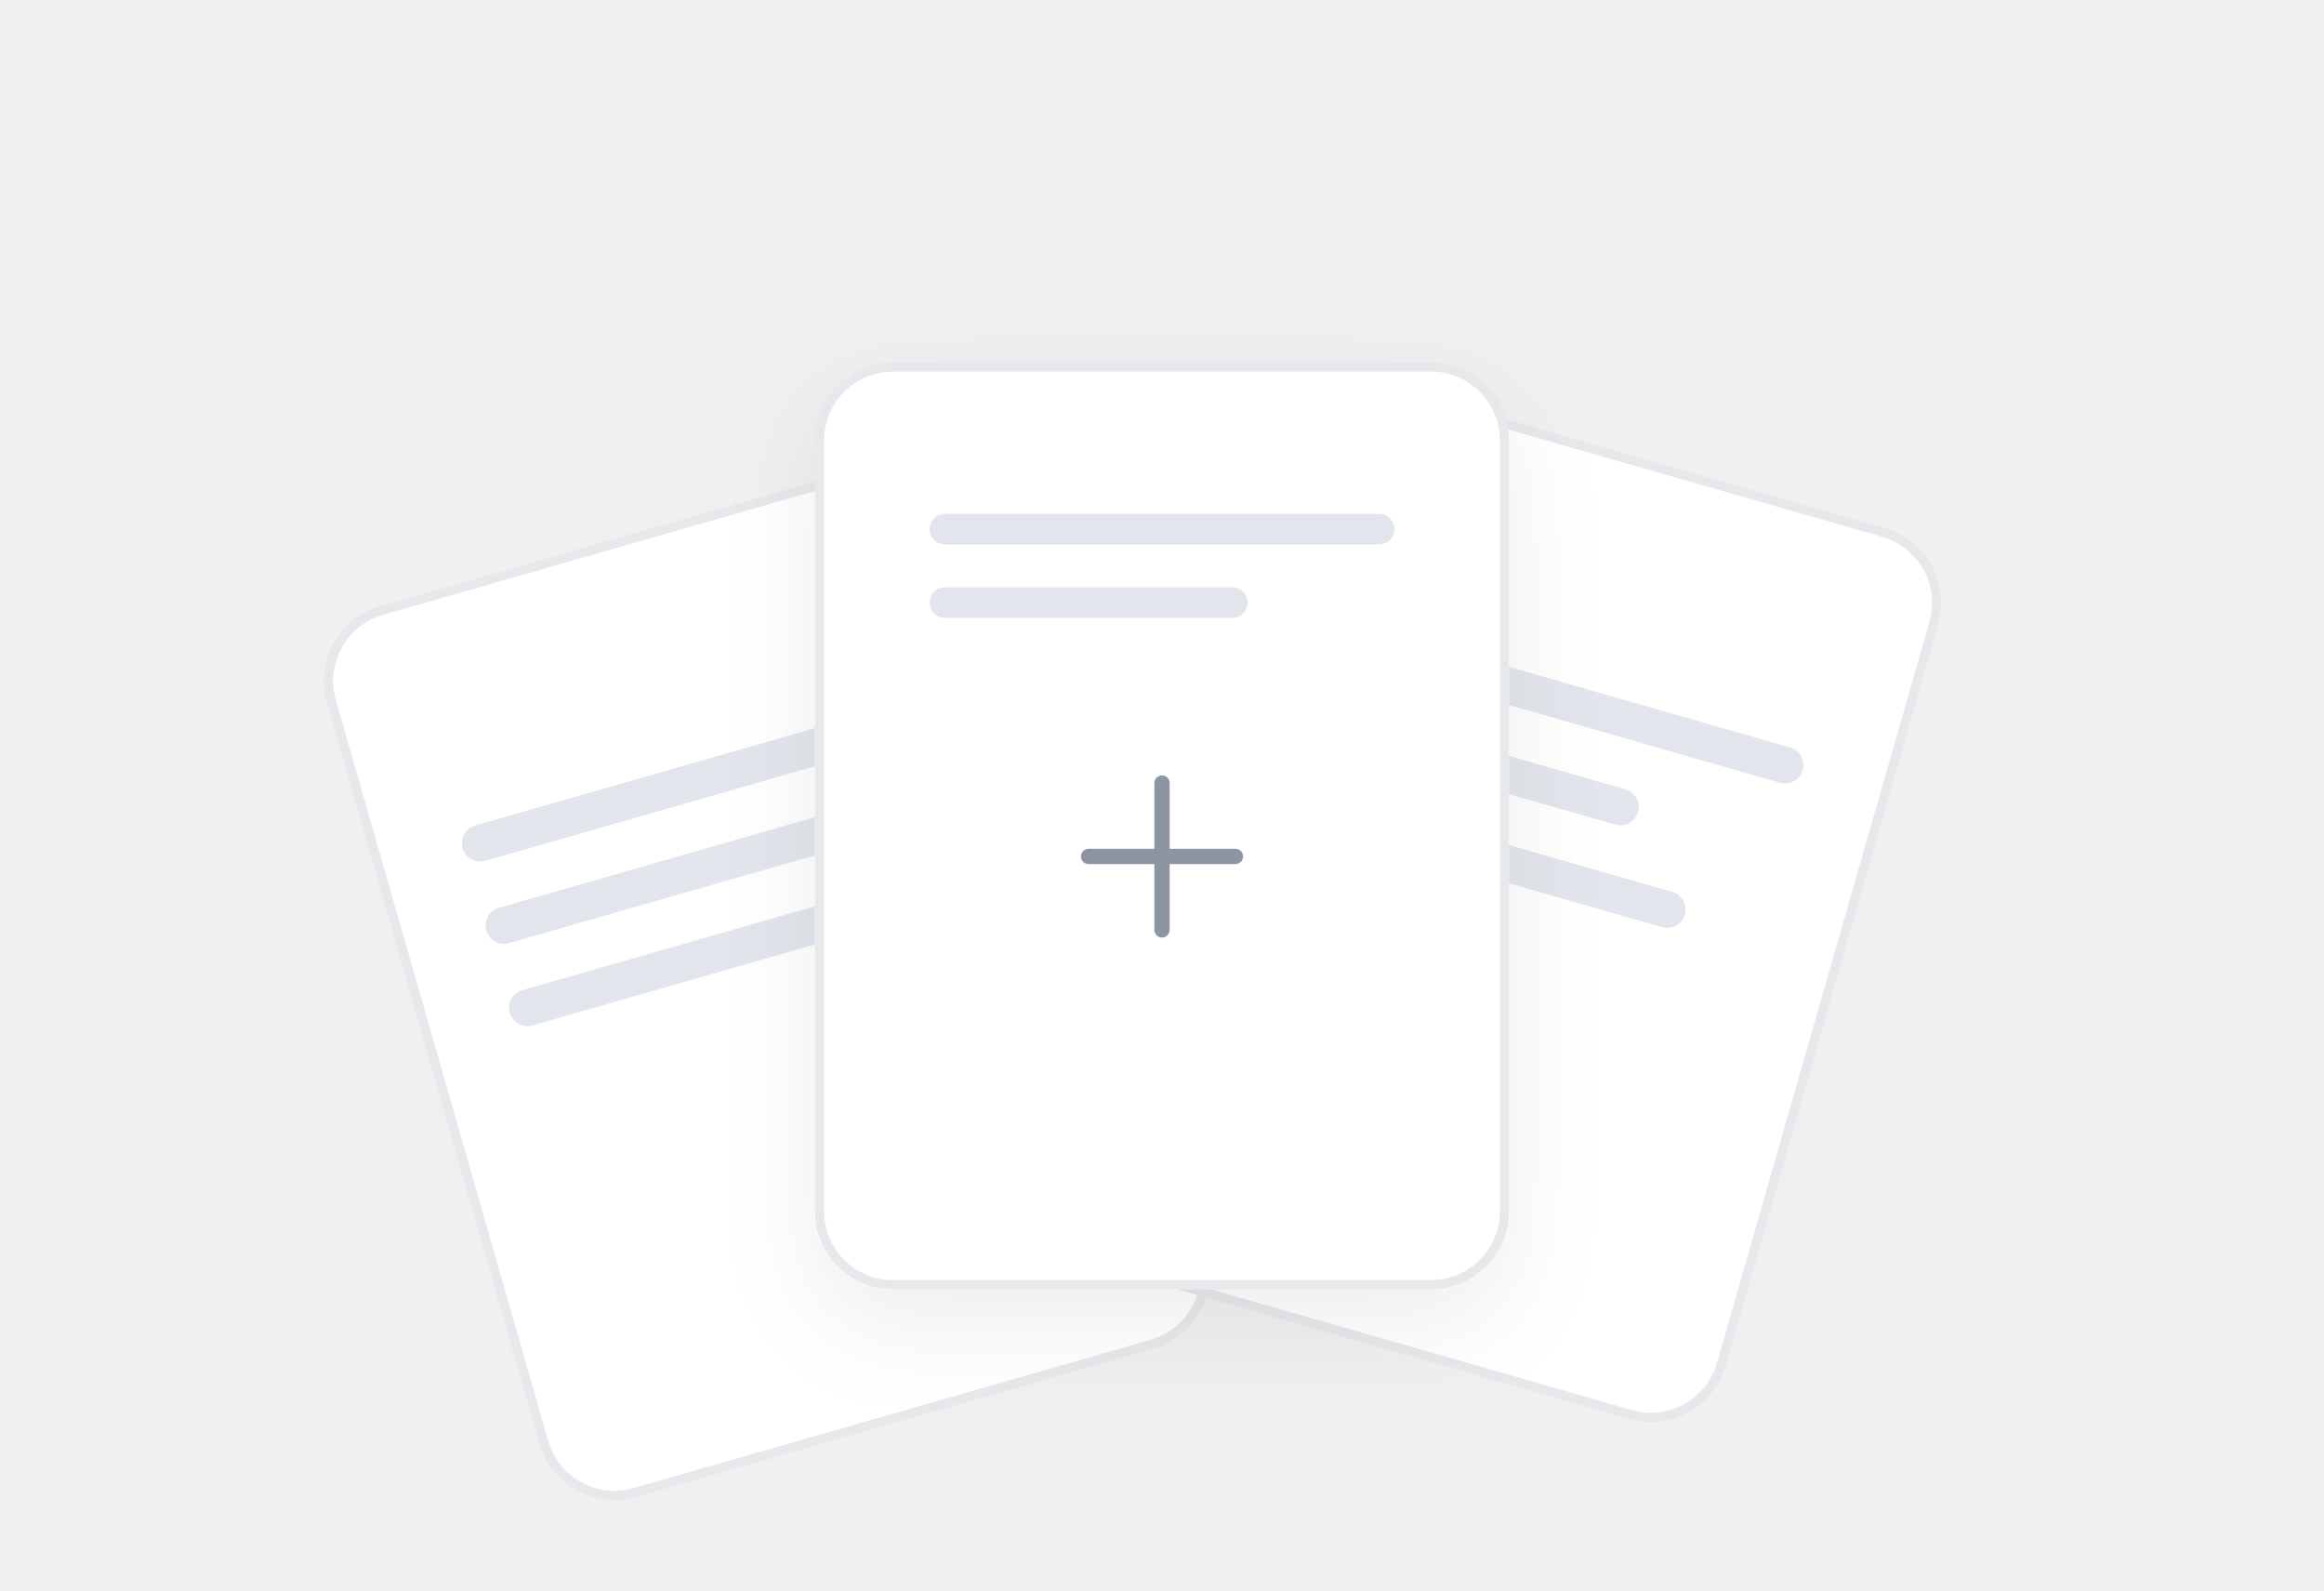
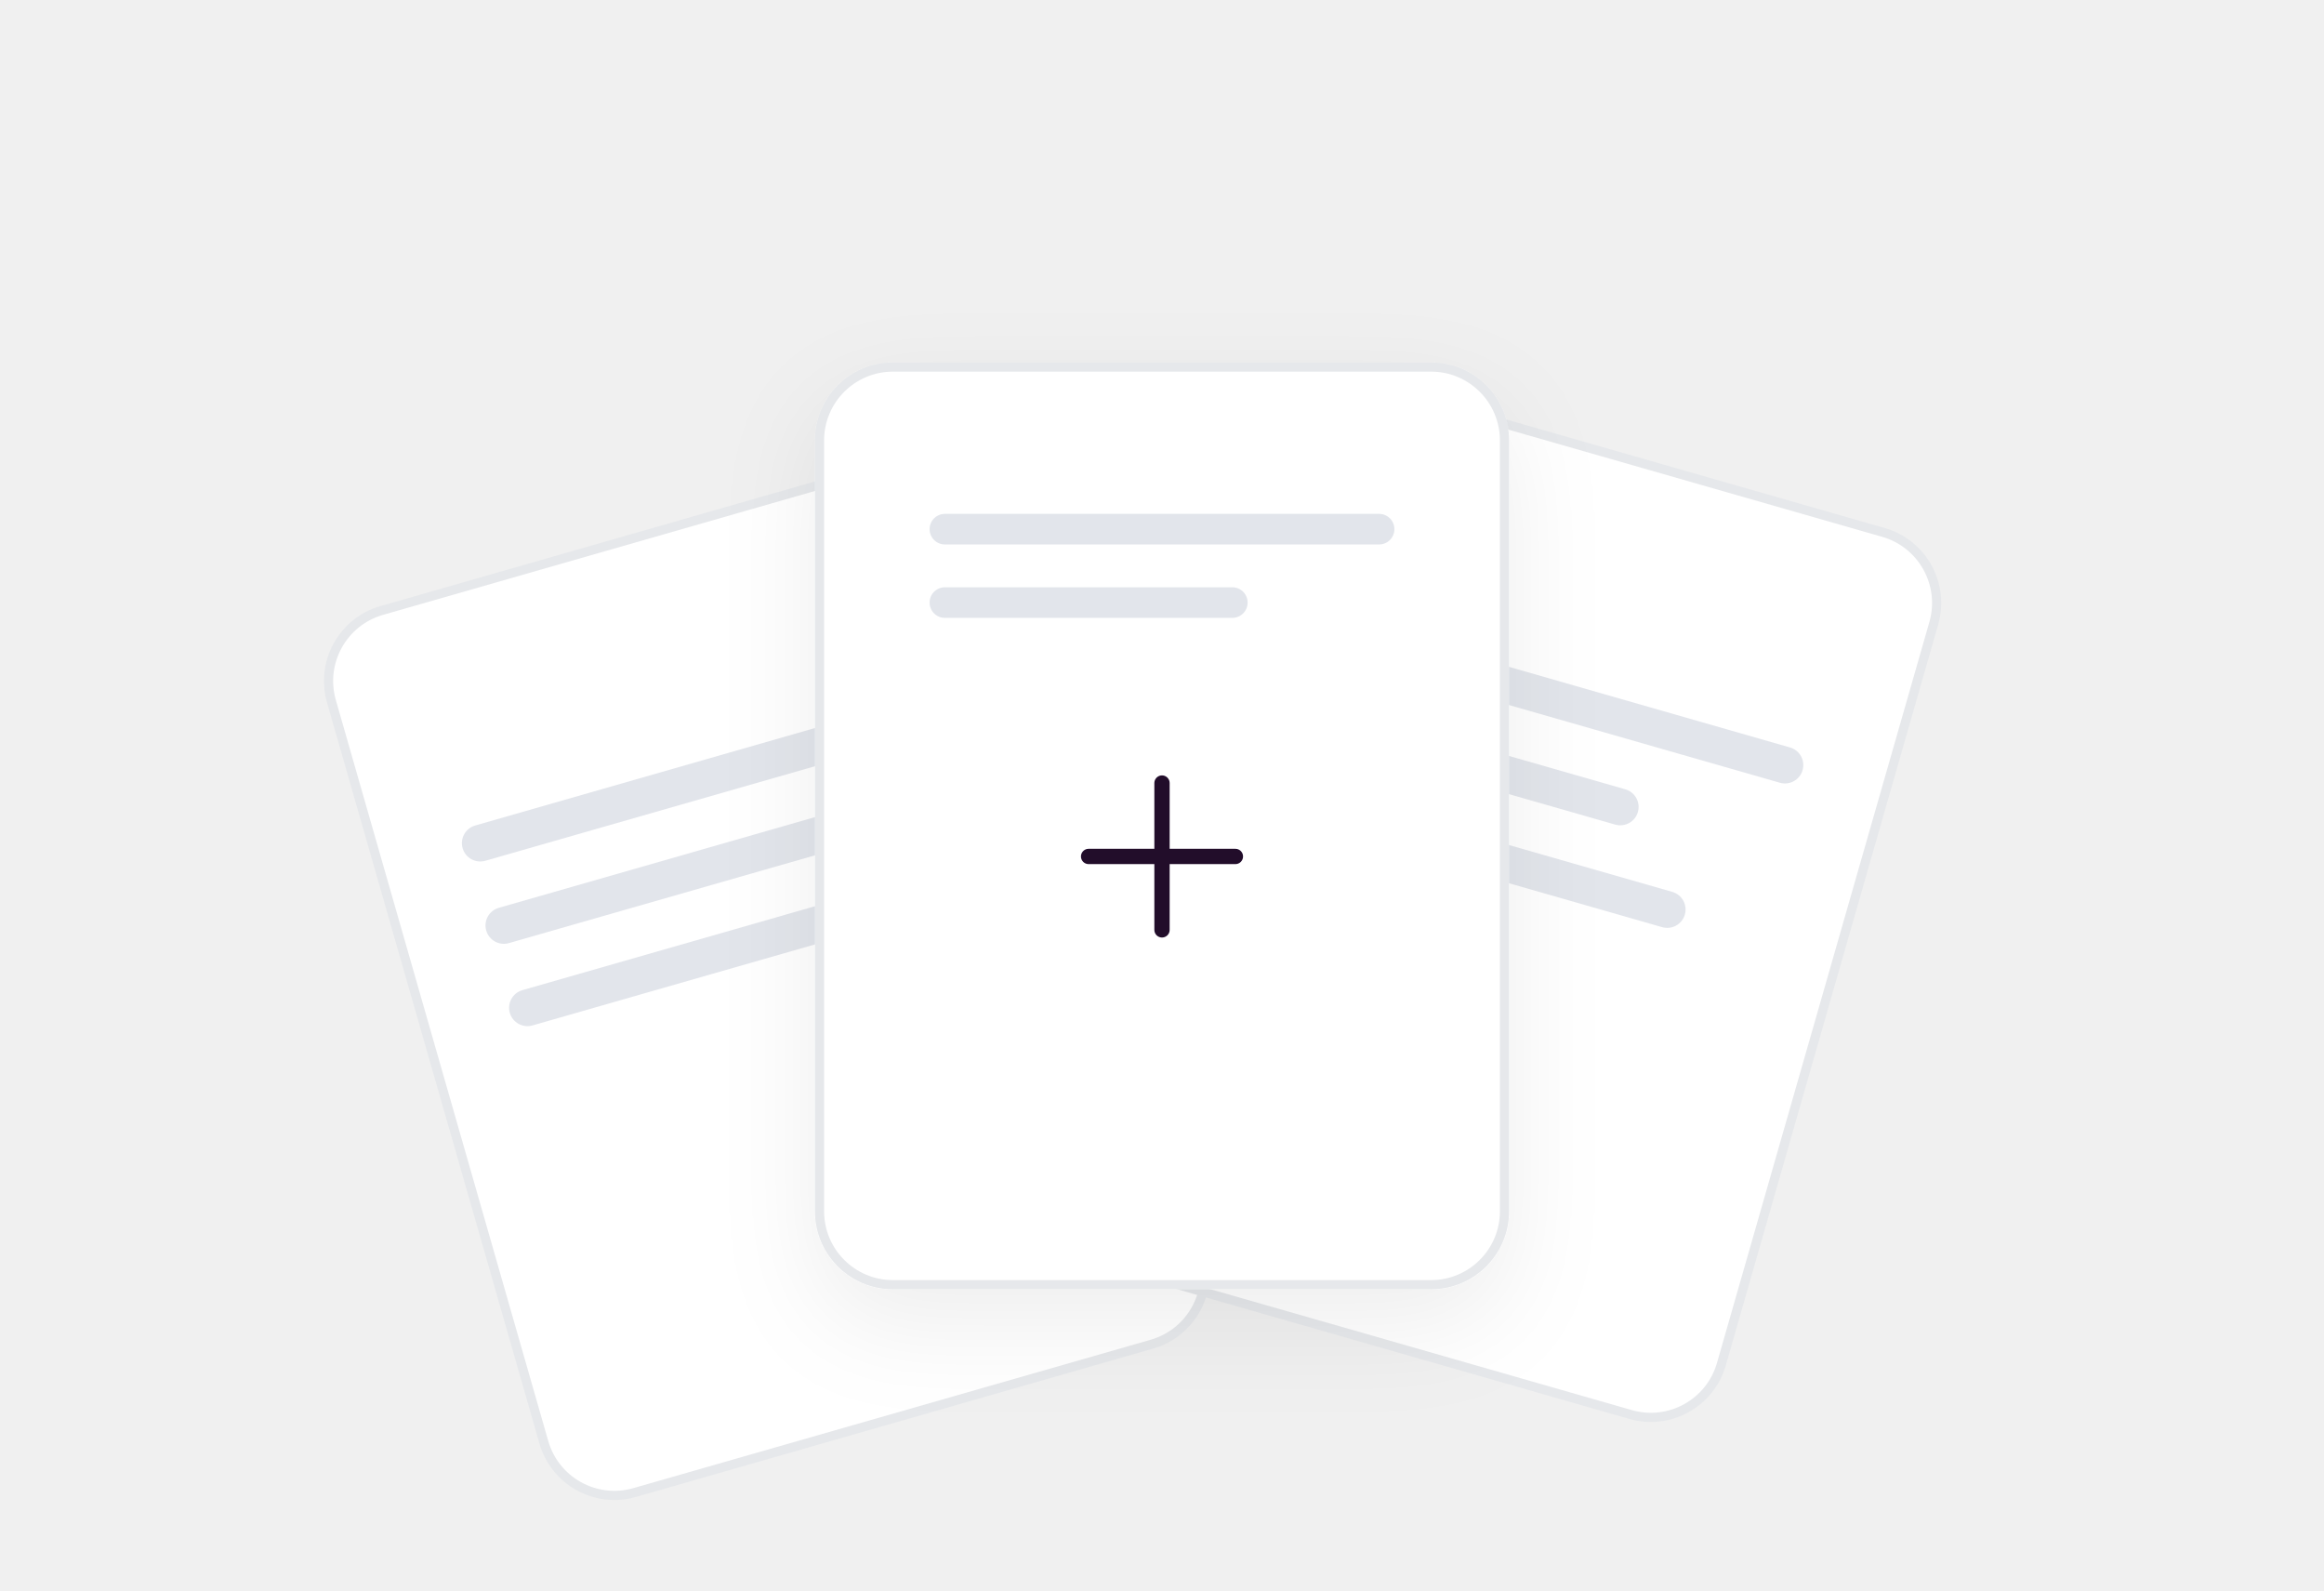
<svg xmlns="http://www.w3.org/2000/svg" viewBox="0 0 380 260" width="100%" height="100%">
  <defs>
    <filter id="soft-shadow" x="-30%" y="-30%" width="160%" height="160%">
      <feDropShadow dx="0" dy="6" stdDeviation="8" flood-color="#000000" flood-opacity="0.07" />
    </filter>
    <g id="card-template">
      <rect width="112" height="150" rx="12" ry="12" fill="#FFFFFF" stroke="#E6E8EB" stroke-width="1.5" />
      <rect x="14" y="38" width="84" height="6" rx="3" fill="#E2E5EB" />
      <rect x="14" y="52" width="60" height="6" rx="3" fill="#E2E5EB" />
      <rect x="14" y="66" width="72" height="6" rx="3" fill="#E2E5EB" />
    </g>
  </defs>
  <g transform="translate(190, 135)">
    <g transform="translate(-55, 22) rotate(-16) translate(-66, -75)">
      <use href="#card-template" />
    </g>
    <g transform="translate(55, 12) rotate(16) translate(-56, -75)">
      <use href="#card-template" />
    </g>
    <g transform="translate(-56, -75)" filter="url(#soft-shadow)">
      <rect width="112" height="150" rx="12" ry="12" fill="#FFFFFF" stroke="#E6E8EB" stroke-width="1.5" />
      <rect x="18" y="24" width="76" height="5" rx="2.5" fill="#E2E5EB" />
      <rect x="18" y="36" width="52" height="5" rx="2.5" fill="#E2E5EB" />
-       <path d="M56 68 V92 M44 80 H68" stroke="#8E95A2" stroke-width="2.5" stroke-linecap="round" />
+       <path d="M56 68 V92 M44 80 H68" stroke="#210B2C" stroke-width="2.5" stroke-linecap="round" />
    </g>
  </g>
</svg>
